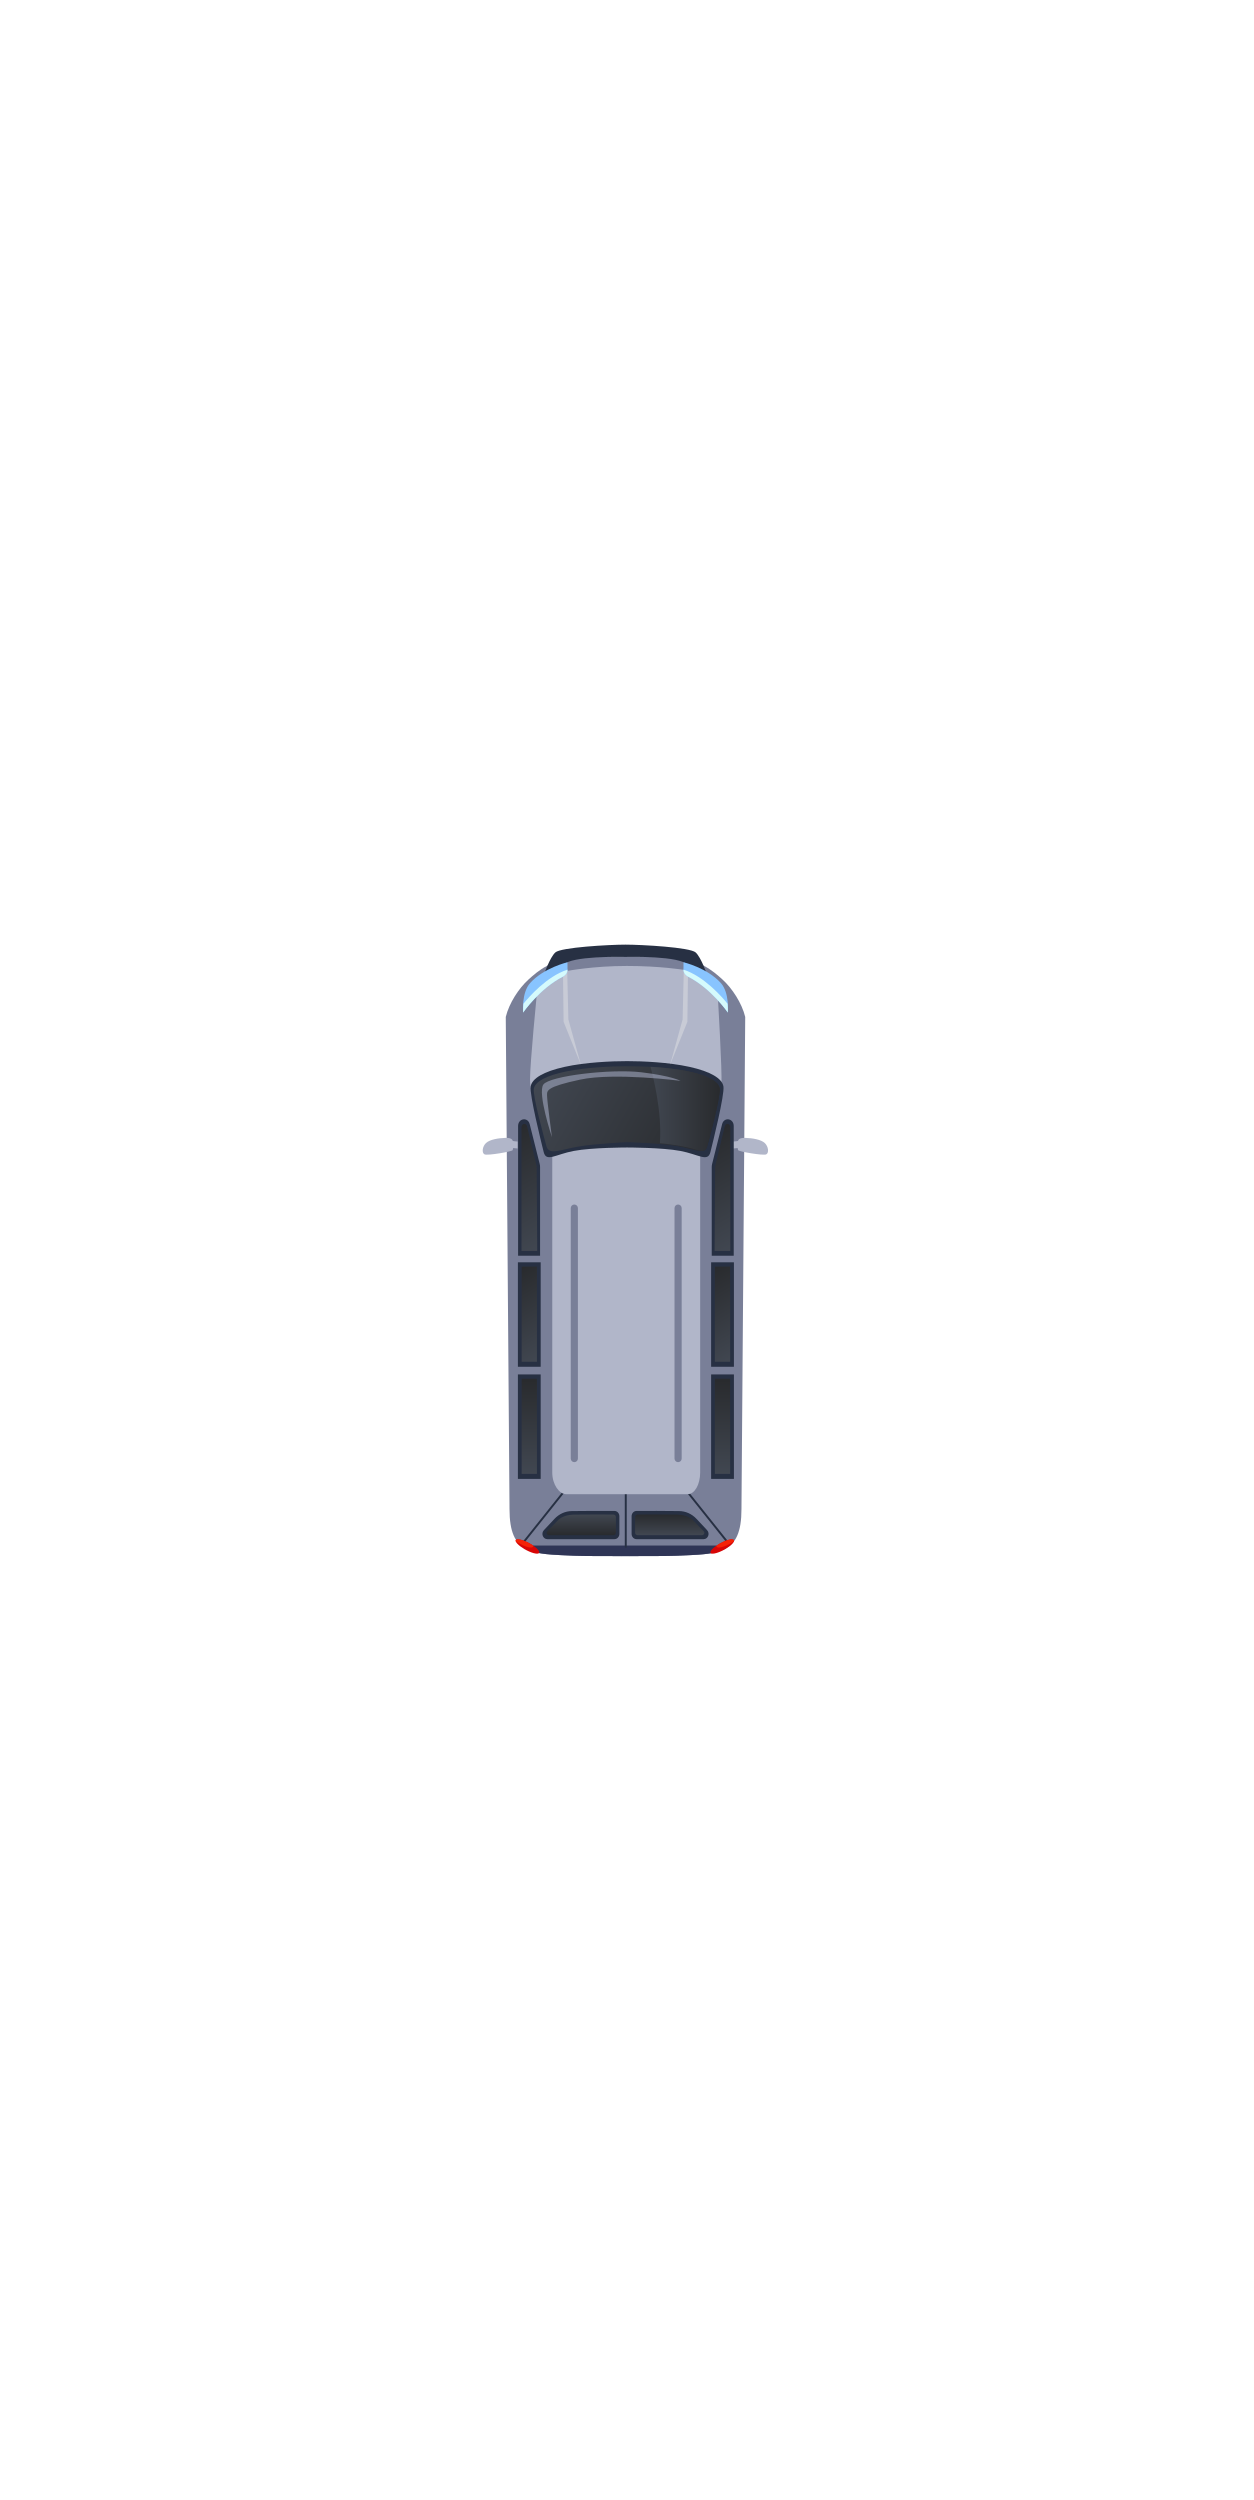
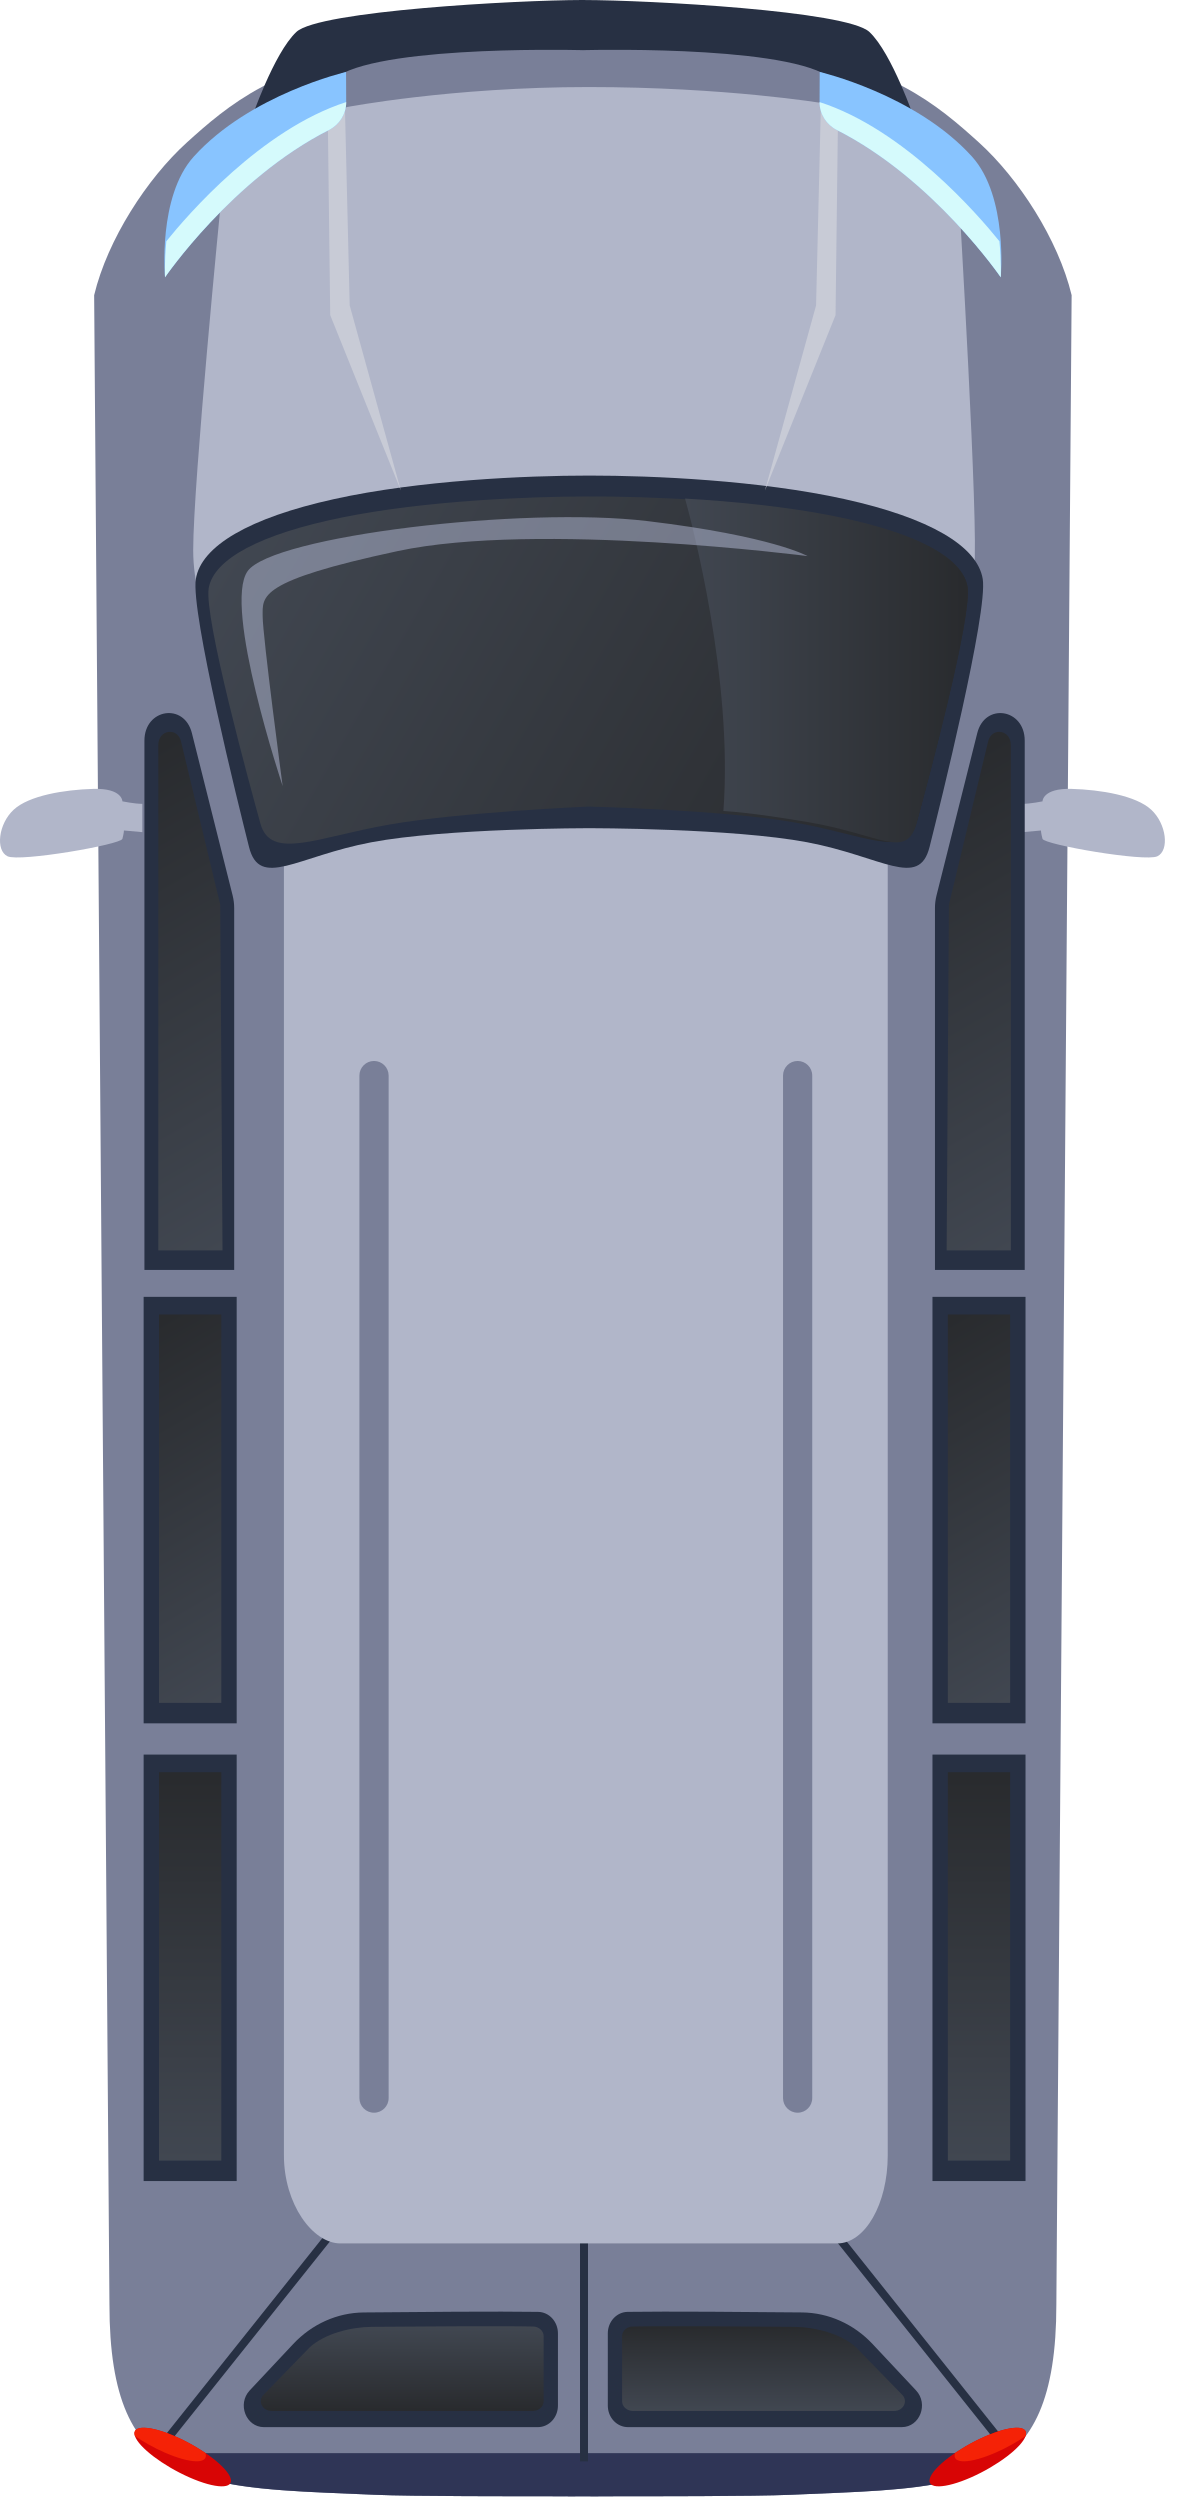
- <svg xmlns="http://www.w3.org/2000/svg" width="348" height="694" viewBox="0 0 348 694" fill="none">
-   <path d="M174.683 432C174.89 431.994 174.875 431.989 174.683 431.986V432Z" fill="#CACAE3" />
-   <path d="M200.56 271.912C197.844 269.456 194.235 266.321 186.757 265.795C186.757 265.795 177.033 265.43 173.792 265.43C170.474 265.43 160.516 265.795 160.516 265.795C153.038 266.321 149.428 269.456 146.713 271.912C144.012 274.355 141.312 278.515 140.402 282.302L141.442 418.923C141.442 431.694 147.672 431.362 159.515 431.875C161.998 431.983 168.97 431.976 172.589 431.978V431.985C172.778 431.982 173.144 431.98 173.637 431.979C174.129 431.98 174.495 431.982 174.685 431.985V431.978C178.303 431.976 185.275 431.983 187.758 431.875C199.601 431.362 205.832 431.695 205.832 418.923L206.872 282.302C205.96 278.515 203.261 274.355 200.56 271.912Z" fill="#797F98" />
-   <path d="M172.588 432V431.986C172.397 431.988 172.381 431.993 172.588 432Z" fill="#CACAE3" />
-   <path d="M189.946 269.246C189.946 269.246 183.348 268.148 174.013 268.148C164.679 268.148 157.568 269.514 157.568 269.514L149.023 275.941C149.023 275.941 147.137 295.056 147.137 299.641C147.137 304.226 149.861 307.84 149.861 307.84H197.499C198.937 306.19 199.924 303.377 200.246 300.83C200.568 298.283 199.197 275.408 199.197 275.408L189.946 269.246Z" fill="#B1B6C9" />
-   <path d="M140.346 315.873C138.367 315.93 135.972 316.326 134.931 317.288C133.889 318.25 133.681 320.061 134.514 320.457C135.347 320.853 142.22 319.664 142.324 319.268C142.428 318.872 142.428 318.702 142.428 318.702L143.678 318.815V316.891C143.158 316.891 142.324 316.721 142.324 316.721C142.324 316.721 142.324 315.816 140.346 315.873Z" fill="#B1B6C9" />
-   <path d="M206.867 315.873C204.889 315.816 204.889 316.722 204.889 316.722C204.889 316.722 204.056 316.891 203.535 316.891V318.816L204.785 318.703C204.785 318.703 204.785 318.872 204.889 319.269C204.993 319.665 211.866 320.853 212.699 320.457C213.532 320.061 213.323 318.25 212.282 317.288C211.241 316.326 208.846 315.93 206.867 315.873Z" fill="#B1B6C9" />
-   <path d="M174.683 432C174.89 431.994 174.875 431.989 174.683 431.986V432Z" fill="#787878" />
-   <path d="M148.16 430.803C151.048 431.599 154.843 431.673 159.515 431.875C161.998 431.983 168.969 431.976 172.588 431.978V431.985C172.778 431.982 173.144 431.98 173.636 431.979C174.128 431.98 174.495 431.982 174.684 431.985V431.978C178.303 431.976 185.274 431.983 187.758 431.875C192.224 431.682 195.892 431.608 198.728 430.907L198.949 429.041H147.968L148.16 430.803Z" fill="#2F3556" />
-   <path d="M172.588 432V431.986C172.397 431.988 172.381 431.993 172.588 432Z" fill="#787878" />
-   <path d="M173.983 412.574H173.441V429.605H173.983V412.574Z" fill="#273043" />
-   <path d="M170.594 419.437C167.987 419.394 162.206 419.44 158.729 419.476C156.93 419.493 155.211 420.264 153.939 421.621L150.979 424.779C150.116 425.7 150.728 427.275 151.948 427.275H170.57C171.327 427.275 171.94 426.621 171.94 425.813V420.899C171.94 420.1 171.342 419.449 170.594 419.437Z" fill="#273043" />
-   <path d="M170.255 420.433C168.248 420.387 162.506 420.427 159.287 420.455C157.842 420.467 156.094 420.917 155.072 421.837L151.952 425.045C151.488 425.461 151.817 426.173 152.472 426.173H170.234C170.64 426.173 170.969 425.877 170.969 425.512V421.094C170.97 420.735 170.654 420.442 170.255 420.433Z" fill="url(#paint0_linear_21_134)" />
-   <path d="M193.333 421.621C192.061 420.264 190.341 419.493 188.542 419.475C185.065 419.44 179.284 419.394 176.677 419.436C175.93 419.448 175.331 420.1 175.331 420.898V425.812C175.331 426.619 175.945 427.274 176.702 427.274H195.323C196.544 427.274 197.155 425.699 196.292 424.778L193.333 421.621Z" fill="#273043" />
-   <path d="M192.199 421.837C191.178 420.918 189.43 420.467 187.984 420.455C184.767 420.427 179.024 420.387 177.017 420.433C176.618 420.442 176.302 420.735 176.302 421.094V425.512C176.302 425.877 176.631 426.173 177.037 426.173H194.799C195.454 426.173 195.783 425.461 195.319 425.045L192.199 421.837Z" fill="url(#paint1_linear_21_134)" />
-   <path d="M156.792 413.328L145.154 427.919L145.578 428.257L157.216 413.667L156.792 413.328Z" fill="#273043" />
-   <path d="M190.553 413.369L190.129 413.707L201.762 428.302L202.186 427.964L190.553 413.369Z" fill="#273043" />
-   <path d="M174.683 432C174.89 431.994 174.875 431.989 174.683 431.986V432Z" fill="#D6D6F0" />
-   <path d="M172.588 432V431.986C172.397 431.988 172.381 431.993 172.588 432Z" fill="#D6D6F0" />
-   <path d="M172.611 432V431.986C172.419 431.988 172.403 431.993 172.611 432Z" fill="#D6D6F0" />
-   <path d="M203.735 350.415H197.408V379.416H203.735V350.415Z" fill="#273043" />
-   <path d="M202.69 351.613H198.453V378.025H202.69V351.613Z" fill="url(#paint2_linear_21_134)" />
-   <path d="M203.735 381.54H197.408V410.541H203.735V381.54Z" fill="#273043" />
-   <path d="M202.69 382.738H198.453V409.15H202.69V382.738Z" fill="url(#paint3_linear_21_134)" />
-   <path d="M200.454 312.078L197.684 323.115C197.613 323.398 197.577 323.69 197.577 323.983V348.585H203.681V312.592C203.681 310.421 200.979 309.989 200.454 312.078Z" fill="#273043" />
-   <path d="M201.194 312.641L198.524 323.748L198.372 347.258H202.738V312.891C202.738 311.852 201.448 311.644 201.194 312.641Z" fill="url(#paint4_linear_21_134)" />
-   <path d="M150.094 350.415H143.767V379.416H150.094V350.415Z" fill="#273043" />
-   <path d="M149.049 351.613H144.812V378.025H149.049V351.613Z" fill="url(#paint5_linear_21_134)" />
-   <path d="M150.094 381.54H143.767V410.541H150.094V381.54Z" fill="#273043" />
-   <path d="M149.049 382.738H144.812V409.15H149.049V382.738Z" fill="url(#paint6_linear_21_134)" />
-   <path d="M147.048 312.078C146.523 309.989 143.821 310.42 143.821 312.593V348.586H149.925V323.984C149.925 323.69 149.889 323.398 149.818 323.116L147.048 312.078Z" fill="#273043" />
-   <path d="M146.308 312.641C146.054 311.644 144.764 311.852 144.764 312.89V347.257H149.131L148.977 323.747L146.308 312.641Z" fill="url(#paint7_linear_21_134)" />
-   <path d="M153.307 319.793V408.794C153.307 412.101 155.253 414.782 157.151 414.782H190.93C192.827 414.782 194.366 412.101 194.366 408.794V319.184C194.366 319.184 186.503 314.313 175.496 314.313C164.489 314.313 153.307 319.793 153.307 319.793Z" fill="#B1B6C9" />
-   <path d="M191.426 296.167C185.641 294.888 178.419 294.568 174.072 294.568C169.725 294.568 162.502 294.888 156.718 296.167C150.933 297.445 147.68 299.364 147.318 301.601C146.956 303.839 150.21 316.946 150.933 319.823C151.656 322.7 154.187 320.462 159.249 319.503C164.31 318.544 174.072 318.544 174.072 318.544C174.072 318.544 183.833 318.544 188.895 319.503C193.957 320.462 196.487 322.7 197.21 319.823C197.933 316.946 201.187 303.839 200.826 301.601C200.464 299.364 197.211 297.445 191.426 296.167Z" fill="#273043" />
-   <path d="M190.716 297.366C185.136 296.25 178.171 295.98 173.98 295.987C169.789 295.994 162.825 296.287 157.249 297.42C151.674 298.554 148.539 300.247 148.194 302.215C147.849 304.184 151.009 315.707 151.71 318.237C152.413 320.767 155.59 319.152 160.469 318.3C165.348 317.449 174.02 317.075 174.02 317.075C174.02 317.075 183.003 317.294 187.886 318.13C192.768 318.965 195.641 320.696 196.334 318.164C197.026 315.632 200.142 304.098 199.789 302.13C199.437 300.163 196.296 298.481 190.716 297.366Z" fill="url(#paint8_linear_21_134)" />
-   <path d="M190.716 297.325C187.531 296.686 183.897 296.325 180.584 296.133C181.049 297.81 183.863 308.435 183.191 317.375C185.054 317.495 187.601 317.903 189.035 318.149C193.917 318.987 195.641 320.722 196.333 318.183C197.025 315.644 200.141 304.077 199.789 302.103C199.437 300.13 196.296 298.443 190.716 297.325Z" fill="url(#paint9_linear_21_134)" />
-   <path opacity="0.44" d="M150.84 301.064C149.14 303.443 153.219 315.681 153.219 315.681C153.219 315.681 151.859 305.483 151.859 304.123C151.859 302.763 151.52 301.743 161.038 299.704C170.557 297.664 188.915 300.043 188.915 300.043C188.915 300.043 186.535 298.684 178.036 297.664C169.537 296.644 152.539 298.684 150.84 301.064Z" fill="#C7CCEA" />
-   <path d="M159.433 334.375C158.884 334.375 158.44 334.819 158.44 335.368V404.9C158.44 405.449 158.885 405.893 159.433 405.893C159.981 405.893 160.427 405.449 160.427 404.9V335.368C160.426 334.819 159.982 334.375 159.433 334.375Z" fill="#797F98" />
-   <path d="M188.239 334.375C187.69 334.375 187.246 334.819 187.246 335.368V404.9C187.246 405.449 187.691 405.893 188.239 405.893C188.788 405.893 189.232 405.449 189.232 404.9V335.368C189.232 334.819 188.788 334.375 188.239 334.375Z" fill="#797F98" />
-   <path d="M145.972 427.926C144.175 427.134 142.922 427.111 143.173 427.874C143.423 428.638 145.082 429.899 146.878 430.691C148.674 431.483 149.928 431.506 149.677 430.743C149.427 429.98 147.768 428.719 145.972 427.926Z" fill="#D80505" />
-   <path d="M147.964 429.031C147.374 428.629 146.684 428.241 145.972 427.926C144.175 427.134 142.922 427.111 143.173 427.874C143.174 427.877 143.176 427.881 143.177 427.884C143.767 428.286 144.456 428.674 145.169 428.988C146.965 429.78 148.218 429.803 147.968 429.04C147.966 429.037 147.965 429.034 147.964 429.031Z" fill="#F52206" />
-   <path d="M200.94 427.926C199.144 428.719 197.485 429.979 197.234 430.743C196.984 431.506 198.237 431.483 200.033 430.691C201.83 429.899 203.488 428.638 203.739 427.874C203.99 427.111 202.737 427.134 200.94 427.926Z" fill="#D80505" />
-   <path d="M200.94 427.926C200.227 428.241 199.538 428.629 198.948 429.031C198.947 429.034 198.945 429.037 198.944 429.041C198.694 429.804 199.947 429.781 201.743 428.989C202.456 428.675 203.145 428.286 203.735 427.885C203.736 427.882 203.738 427.878 203.739 427.875C203.99 427.111 202.737 427.134 200.94 427.926Z" fill="#F52206" />
-   <path d="M173.692 262.23C173.674 262.23 173.654 262.229 173.636 262.23C173.619 262.23 173.598 262.229 173.581 262.229C169.163 262.241 155.688 262.964 154.155 264.4C152.61 265.847 151.064 270.396 151.064 270.396C151.064 270.396 154.265 270.396 156.473 267.812C158.57 265.356 172.222 265.607 173.581 265.638V265.641C173.581 265.641 173.601 265.64 173.636 265.639C173.671 265.64 173.692 265.641 173.692 265.641V265.638C175.05 265.607 188.702 265.356 190.799 267.812C193.007 270.396 196.207 270.396 196.207 270.396C196.207 270.396 194.662 265.847 193.117 264.4C191.584 262.964 178.109 262.241 173.692 262.23Z" fill="#273043" />
-   <path d="M157.448 269.254L156.29 270.248L156.455 283.658L161.256 295.578L157.78 282.996L157.448 269.254Z" fill="#C8CBD6" />
-   <path d="M189.493 282.996L186.016 295.578L190.817 283.658L190.983 270.248L189.824 269.254L189.493 282.996Z" fill="#C8CBD6" />
-   <path d="M147.178 272.875C144.714 275.598 145.221 281.085 145.221 281.085C145.221 281.085 149.782 274.407 156.365 271.07C157.082 270.707 157.545 269.979 157.541 269.17L157.532 267.121C157.532 267.121 151.019 268.63 147.178 272.875Z" fill="#88C4FF" />
-   <path d="M145.311 278.635C145.173 280.046 145.221 281.085 145.221 281.085C145.221 281.085 149.782 274.407 156.365 271.07C157.082 270.707 157.545 269.979 157.541 269.17C151.772 271.027 146.743 276.855 145.311 278.635Z" fill="#D5FAFC" />
-   <path d="M189.74 267.121L189.731 269.17C189.728 269.979 190.19 270.707 190.907 271.07C197.49 274.407 202.051 281.085 202.051 281.085C202.051 281.085 202.558 275.598 200.094 272.875C196.253 268.63 189.74 267.121 189.74 267.121Z" fill="#88C4FF" />
-   <path d="M189.731 269.17C189.727 269.979 190.19 270.707 190.907 271.07C197.49 274.407 202.051 281.085 202.051 281.085C202.051 281.085 202.1 280.046 201.961 278.635C200.528 276.855 195.5 271.027 189.731 269.17Z" fill="#D5FAFC" />
+ <svg xmlns="http://www.w3.org/2000/svg" width="80" height="170" viewBox="0 0 80 170" fill="none">
+   <path d="M40.683 169.771C40.891 169.765 40.875 169.76 40.683 169.757V169.771Z" fill="#CACAE3" />
+   <path d="M66.56 9.683C63.844 7.227 60.234 4.092 52.757 3.566C52.757 3.566 43.033 3.201 39.792 3.201C36.474 3.201 26.516 3.566 26.516 3.566C19.038 4.092 15.428 7.227 12.713 9.683C10.012 12.126 7.312 16.286 6.402 20.073L7.442 156.694C7.442 169.465 13.672 169.133 25.515 169.646C27.998 169.754 34.97 169.747 38.589 169.749V169.756C38.778 169.753 39.145 169.751 39.637 169.75C40.129 169.751 40.495 169.753 40.684 169.756V169.749C44.303 169.747 51.275 169.754 53.758 169.646C65.601 169.133 71.832 169.466 71.832 156.694L72.871 20.073C71.96 16.287 69.261 12.126 66.56 9.683Z" fill="#797F98" />
+   <path d="M38.588 169.771V169.757C38.397 169.759 38.381 169.764 38.588 169.771Z" fill="#CACAE3" />
+   <path d="M55.946 7.017C55.946 7.017 49.348 5.919 40.014 5.919C30.679 5.919 23.568 7.285 23.568 7.285L15.023 13.712C15.023 13.712 13.137 32.827 13.137 37.412C13.137 41.997 15.861 45.611 15.861 45.611H63.499C64.937 43.961 65.924 41.148 66.246 38.601C66.568 36.054 65.197 13.179 65.197 13.179L55.946 7.017Z" fill="#B1B6C9" />
+   <path d="M6.346 53.644C4.367 53.7 1.972 54.097 0.931 55.059C-0.111 56.021 -0.319 57.832 0.514 58.228C1.347 58.624 8.22 57.435 8.324 57.039C8.428 56.643 8.428 56.473 8.428 56.473L9.678 56.586V54.662C9.158 54.662 8.324 54.492 8.324 54.492C8.324 54.492 8.324 53.587 6.346 53.644Z" fill="#B1B6C9" />
+   <path d="M72.867 53.644C70.889 53.587 70.889 54.493 70.889 54.493C70.889 54.493 70.056 54.662 69.535 54.662V56.587L70.785 56.474C70.785 56.474 70.785 56.643 70.889 57.04C70.993 57.436 77.866 58.624 78.699 58.228C79.532 57.833 79.323 56.021 78.282 55.059C77.241 54.097 74.846 53.7 72.867 53.644Z" fill="#B1B6C9" />
+   <path d="M40.683 169.771C40.891 169.765 40.875 169.76 40.683 169.757V169.771Z" fill="#787878" />
+   <path d="M14.16 168.574C17.048 169.37 20.843 169.444 25.515 169.646C27.998 169.754 34.969 169.747 38.588 169.749V169.756C38.778 169.753 39.144 169.751 39.636 169.75C40.128 169.751 40.495 169.753 40.684 169.756V169.749C44.303 169.747 51.274 169.754 53.758 169.646C58.224 169.453 61.892 169.379 64.728 168.678L64.949 166.812H13.968L14.16 168.574Z" fill="#2F3556" />
+   <path d="M38.588 169.771V169.757C38.397 169.759 38.381 169.764 38.588 169.771Z" fill="#787878" />
+   <path d="M39.983 150.345H39.441V167.376H39.983V150.345Z" fill="#273043" />
+   <path d="M36.594 157.208C33.987 157.165 28.206 157.211 24.729 157.247C22.93 157.264 21.211 158.035 19.939 159.392L16.98 162.55C16.116 163.471 16.728 165.046 17.948 165.046H36.57C37.327 165.046 37.94 164.392 37.94 163.584V158.67C37.94 157.871 37.343 157.22 36.594 157.208Z" fill="#273043" />
+   <path d="M36.255 158.204C34.248 158.158 28.506 158.198 25.287 158.226C23.842 158.238 22.094 158.688 21.072 159.608L17.952 162.816C17.488 163.232 17.817 163.944 18.472 163.944H36.234C36.64 163.944 36.969 163.648 36.969 163.283V158.865C36.97 158.506 36.654 158.213 36.255 158.204Z" fill="url(#paint0_linear_21_135)" />
+   <path d="M59.333 159.392C58.061 158.035 56.342 157.264 54.542 157.246C51.065 157.211 45.284 157.165 42.678 157.207C41.93 157.219 41.331 157.871 41.331 158.669V163.583C41.331 164.39 41.945 165.045 42.702 165.045H61.323C62.544 165.045 63.155 163.47 62.292 162.549L59.333 159.392Z" fill="#273043" />
+   <path d="M58.2 159.608C57.178 158.689 55.43 158.238 53.984 158.226C50.767 158.198 45.024 158.158 43.017 158.204C42.618 158.213 42.302 158.506 42.302 158.865V163.283C42.302 163.648 42.631 163.944 43.037 163.944H60.799C61.454 163.944 61.783 163.232 61.319 162.816L58.2 159.608Z" fill="url(#paint1_linear_21_135)" />
+   <path d="M22.792 151.099L11.154 165.69L11.578 166.028L23.216 151.438L22.792 151.099Z" fill="#273043" />
+   <path d="M56.553 151.14L56.129 151.478L67.762 166.073L68.186 165.735L56.553 151.14Z" fill="#273043" />
+   <path d="M40.683 169.771C40.891 169.765 40.875 169.76 40.683 169.757V169.771Z" fill="#D6D6F0" />
+   <path d="M38.588 169.771V169.757C38.397 169.759 38.381 169.764 38.588 169.771Z" fill="#D6D6F0" />
+   <path d="M38.611 169.771V169.757C38.419 169.759 38.403 169.764 38.611 169.771Z" fill="#D6D6F0" />
+   <path d="M69.735 88.186H63.408V117.187H69.735V88.186Z" fill="#273043" />
+   <path d="M68.69 89.384H64.453V115.796H68.69V89.384Z" fill="url(#paint2_linear_21_135)" />
+   <path d="M69.735 119.311H63.408V148.312H69.735V119.311Z" fill="#273043" />
+   <path d="M68.69 120.509H64.453V146.921H68.69V120.509Z" fill="url(#paint3_linear_21_135)" />
+   <path d="M66.454 49.849L63.684 60.886C63.613 61.169 63.577 61.461 63.577 61.754V86.356H69.681V50.363C69.681 48.192 66.979 47.76 66.454 49.849Z" fill="#273043" />
+   <path d="M67.194 50.412L64.525 61.519L64.372 85.029H68.738V50.662C68.738 49.623 67.448 49.415 67.194 50.412Z" fill="url(#paint4_linear_21_135)" />
+   <path d="M16.094 88.186H9.767V117.187H16.094V88.186Z" fill="#273043" />
+   <path d="M15.049 89.384H10.812V115.796H15.049V89.384Z" fill="url(#paint5_linear_21_135)" />
+   <path d="M16.094 119.311H9.767V148.312H16.094V119.311Z" fill="#273043" />
+   <path d="M15.049 120.509H10.812V146.921H15.049V120.509Z" fill="url(#paint6_linear_21_135)" />
+   <path d="M13.048 49.849C12.523 47.76 9.821 48.191 9.821 50.364V86.357H15.925V61.755C15.925 61.461 15.889 61.169 15.818 60.887L13.048 49.849Z" fill="#273043" />
+   <path d="M12.307 50.412C12.054 49.415 10.764 49.623 10.764 50.661V85.028H15.131L14.977 61.518L12.307 50.412Z" fill="url(#paint7_linear_21_135)" />
+   <path d="M19.307 57.564V146.565C19.307 149.872 21.253 152.553 23.151 152.553H56.929C58.827 152.553 60.366 149.872 60.366 146.565V56.955C60.366 56.955 52.503 52.084 41.496 52.084C30.489 52.084 19.307 57.564 19.307 57.564Z" fill="#B1B6C9" />
+   <path d="M57.426 33.938C51.641 32.659 44.419 32.339 40.072 32.339C35.725 32.339 28.502 32.659 22.718 33.938C16.933 35.216 13.68 37.135 13.318 39.372C12.956 41.61 16.21 54.717 16.933 57.594C17.656 60.471 20.187 58.233 25.249 57.275C30.31 56.316 40.072 56.316 40.072 56.316C40.072 56.316 49.833 56.316 54.895 57.275C59.957 58.233 62.487 60.471 63.21 57.594C63.933 54.717 67.187 41.61 66.826 39.372C66.465 37.135 63.211 35.216 57.426 33.938Z" fill="#273043" />
+   <path d="M56.716 35.137C51.136 34.021 44.171 33.751 39.98 33.758C35.789 33.765 28.825 34.058 23.249 35.191C17.674 36.325 14.539 38.018 14.194 39.986C13.849 41.955 17.009 53.478 17.71 56.008C18.413 58.538 21.59 56.923 26.469 56.071C31.348 55.22 40.02 54.846 40.02 54.846C40.02 54.846 49.003 55.065 53.886 55.901C58.768 56.736 61.641 58.467 62.334 55.935C63.026 53.403 66.142 41.869 65.789 39.901C65.437 37.934 62.295 36.252 56.716 35.137Z" fill="url(#paint8_linear_21_135)" />
+   <path d="M56.716 35.096C53.532 34.457 49.898 34.096 46.584 33.904C47.049 35.581 49.863 46.206 49.191 55.146C51.054 55.267 53.601 55.674 55.035 55.92C59.917 56.758 61.641 58.493 62.333 55.954C63.026 53.415 66.141 41.848 65.789 39.874C65.437 37.901 62.296 36.214 56.716 35.096Z" fill="url(#paint9_linear_21_135)" />
+   <path opacity="0.44" d="M16.84 38.835C15.14 41.214 19.22 53.452 19.22 53.452C19.22 53.452 17.86 43.254 17.86 41.894C17.86 40.534 17.52 39.514 27.038 37.475C36.557 35.435 54.915 37.815 54.915 37.815C54.915 37.815 52.535 36.455 44.036 35.435C35.537 34.415 18.539 36.455 16.84 38.835Z" fill="#C7CCEA" />
+   <path d="M25.433 72.146C24.884 72.146 24.44 72.59 24.44 73.139V142.671C24.44 143.22 24.885 143.664 25.433 143.664C25.981 143.664 26.427 143.22 26.427 142.671V73.139C26.426 72.59 25.982 72.146 25.433 72.146Z" fill="#797F98" />
+   <path d="M54.239 72.146C53.69 72.146 53.246 72.59 53.246 73.139V142.671C53.246 143.22 53.691 143.664 54.239 143.664C54.788 143.664 55.232 143.22 55.232 142.671V73.139C55.233 72.59 54.788 72.146 54.239 72.146Z" fill="#797F98" />
+   <path d="M11.972 165.697C10.175 164.905 8.922 164.882 9.173 165.645C9.423 166.409 11.082 167.67 12.878 168.462C14.674 169.254 15.928 169.277 15.677 168.514C15.427 167.751 13.768 166.49 11.972 165.697Z" fill="#D80505" />
+   <path d="M13.963 166.802C13.374 166.4 12.684 166.012 11.972 165.697C10.175 164.905 8.922 164.882 9.173 165.645C9.174 165.648 9.176 165.652 9.177 165.655C9.767 166.057 10.456 166.445 11.168 166.759C12.965 167.551 14.218 167.574 13.968 166.811C13.966 166.808 13.965 166.805 13.963 166.802Z" fill="#F52206" />
+   <path d="M66.94 165.697C65.144 166.49 63.485 167.75 63.234 168.514C62.984 169.277 64.237 169.254 66.033 168.462C67.83 167.67 69.489 166.409 69.739 165.645C69.99 164.882 68.737 164.905 66.94 165.697Z" fill="#D80505" />
+   <path d="M66.94 165.697C66.227 166.012 65.538 166.4 64.948 166.802C64.947 166.805 64.945 166.808 64.944 166.812C64.694 167.575 65.947 167.552 67.743 166.76C68.456 166.446 69.145 166.057 69.735 165.656C69.736 165.653 69.738 165.649 69.739 165.646C69.99 164.882 68.737 164.905 66.94 165.697Z" fill="#F52206" />
+   <path d="M39.692 0.001C39.674 0.001 39.654 -1.34964e-05 39.636 0.001C39.619 0.001 39.598 2.71135e-08 39.581 2.71135e-08C35.163 0.012 21.688 0.735 20.155 2.171C18.61 3.618 17.064 8.167 17.064 8.167C17.064 8.167 20.265 8.167 22.473 5.583C24.57 3.127 38.222 3.378 39.581 3.409V3.412C39.581 3.412 39.601 3.411 39.636 3.41C39.671 3.411 39.692 3.412 39.692 3.412V3.409C41.05 3.378 54.702 3.127 56.799 5.583C59.007 8.167 62.207 8.167 62.207 8.167C62.207 8.167 60.662 3.618 59.117 2.171C57.584 0.735 44.109 0.012 39.692 0.001Z" fill="#273043" />
+   <path d="M23.448 7.025L22.29 8.019L22.455 21.429L27.256 33.349L23.779 20.767L23.448 7.025Z" fill="#C8CBD6" />
+   <path d="M55.493 20.767L52.016 33.349L56.817 21.429L56.983 8.019L55.824 7.025L55.493 20.767Z" fill="#C8CBD6" />
+   <path d="M13.178 10.646C10.714 13.369 11.221 18.856 11.221 18.856C11.221 18.856 15.782 12.178 22.365 8.841C23.082 8.478 23.545 7.75 23.541 6.941L23.532 4.892C23.532 4.892 17.019 6.401 13.178 10.646Z" fill="#88C4FF" />
+   <path d="M11.311 16.406C11.172 17.817 11.221 18.856 11.221 18.856C11.221 18.856 15.782 12.178 22.365 8.841C23.082 8.478 23.545 7.75 23.541 6.941C17.772 8.798 12.743 14.626 11.311 16.406Z" fill="#D5FAFC" />
+   <path d="M55.74 4.892L55.731 6.941C55.727 7.75 56.19 8.478 56.907 8.841C63.49 12.178 68.051 18.856 68.051 18.856C68.051 18.856 68.558 13.369 66.094 10.646C62.253 6.401 55.74 4.892 55.74 4.892Z" fill="#88C4FF" />
+   <path d="M55.731 6.941C55.727 7.75 56.19 8.478 56.907 8.841C63.49 12.178 68.051 18.856 68.051 18.856C68.051 18.856 68.1 17.817 67.961 16.406C66.528 14.626 61.5 8.798 55.731 6.941Z" fill="#D5FAFC" />
  <defs>
-     <linearGradient id="paint0_linear_21_134" x1="161.352" y1="420.412" x2="161.352" y2="426.174" gradientUnits="userSpaceOnUse">
+     <linearGradient id="paint0_linear_21_135" x1="27.352" y1="158.183" x2="27.352" y2="163.945" gradientUnits="userSpaceOnUse">
      <stop stop-color="#414751" />
      <stop offset="0.984" stop-color="#292B2E" />
    </linearGradient>
-     <linearGradient id="paint1_linear_21_134" x1="185.92" y1="426.174" x2="185.92" y2="420.412" gradientUnits="userSpaceOnUse">
+     <linearGradient id="paint1_linear_21_135" x1="51.92" y1="163.945" x2="51.92" y2="158.183" gradientUnits="userSpaceOnUse">
      <stop stop-color="#414751" />
      <stop offset="0.984" stop-color="#292B2E" />
    </linearGradient>
-     <linearGradient id="paint2_linear_21_134" x1="206.82" y1="375.64" x2="194.324" y2="353.997" gradientUnits="userSpaceOnUse">
+     <linearGradient id="paint2_linear_21_135" x1="72.82" y1="113.411" x2="60.324" y2="91.768" gradientUnits="userSpaceOnUse">
      <stop stop-color="#414751" />
      <stop offset="0.984" stop-color="#292B2E" />
    </linearGradient>
-     <linearGradient id="paint3_linear_21_134" x1="200.572" y1="409.15" x2="200.572" y2="382.738" gradientUnits="userSpaceOnUse">
+     <linearGradient id="paint3_linear_21_135" x1="66.572" y1="146.921" x2="66.572" y2="120.509" gradientUnits="userSpaceOnUse">
      <stop stop-color="#414751" />
      <stop offset="0.984" stop-color="#292B2E" />
    </linearGradient>
-     <linearGradient id="paint4_linear_21_134" x1="208.603" y1="343.872" x2="193.085" y2="316.995" gradientUnits="userSpaceOnUse">
+     <linearGradient id="paint4_linear_21_135" x1="74.603" y1="81.643" x2="59.085" y2="54.766" gradientUnits="userSpaceOnUse">
      <stop stop-color="#414751" />
      <stop offset="0.984" stop-color="#292B2E" />
    </linearGradient>
-     <linearGradient id="paint5_linear_21_134" x1="153.178" y1="375.64" x2="140.682" y2="353.997" gradientUnits="userSpaceOnUse">
+     <linearGradient id="paint5_linear_21_135" x1="19.178" y1="113.411" x2="6.682" y2="91.768" gradientUnits="userSpaceOnUse">
      <stop stop-color="#414751" />
      <stop offset="0.984" stop-color="#292B2E" />
    </linearGradient>
-     <linearGradient id="paint6_linear_21_134" x1="146.93" y1="409.15" x2="146.93" y2="382.738" gradientUnits="userSpaceOnUse">
+     <linearGradient id="paint6_linear_21_135" x1="12.93" y1="146.921" x2="12.93" y2="120.509" gradientUnits="userSpaceOnUse">
      <stop stop-color="#414751" />
      <stop offset="0.984" stop-color="#292B2E" />
    </linearGradient>
-     <linearGradient id="paint7_linear_21_134" x1="153.947" y1="344.477" x2="137.734" y2="316.395" gradientUnits="userSpaceOnUse">
+     <linearGradient id="paint7_linear_21_135" x1="19.947" y1="82.248" x2="3.734" y2="54.166" gradientUnits="userSpaceOnUse">
      <stop stop-color="#414751" />
      <stop offset="0.984" stop-color="#292B2E" />
    </linearGradient>
-     <linearGradient id="paint8_linear_21_134" x1="151.636" y1="295.976" x2="194.84" y2="320.919" gradientUnits="userSpaceOnUse">
+     <linearGradient id="paint8_linear_21_135" x1="17.636" y1="33.747" x2="60.84" y2="58.69" gradientUnits="userSpaceOnUse">
      <stop stop-color="#414751" />
      <stop offset="0.984" stop-color="#292B2E" />
    </linearGradient>
-     <linearGradient id="paint9_linear_21_134" x1="180.584" y1="307.821" x2="199.817" y2="307.821" gradientUnits="userSpaceOnUse">
+     <linearGradient id="paint9_linear_21_135" x1="46.584" y1="45.592" x2="65.817" y2="45.592" gradientUnits="userSpaceOnUse">
      <stop stop-color="#414751" />
      <stop offset="0.984" stop-color="#292B2E" />
    </linearGradient>
  </defs>
</svg>
